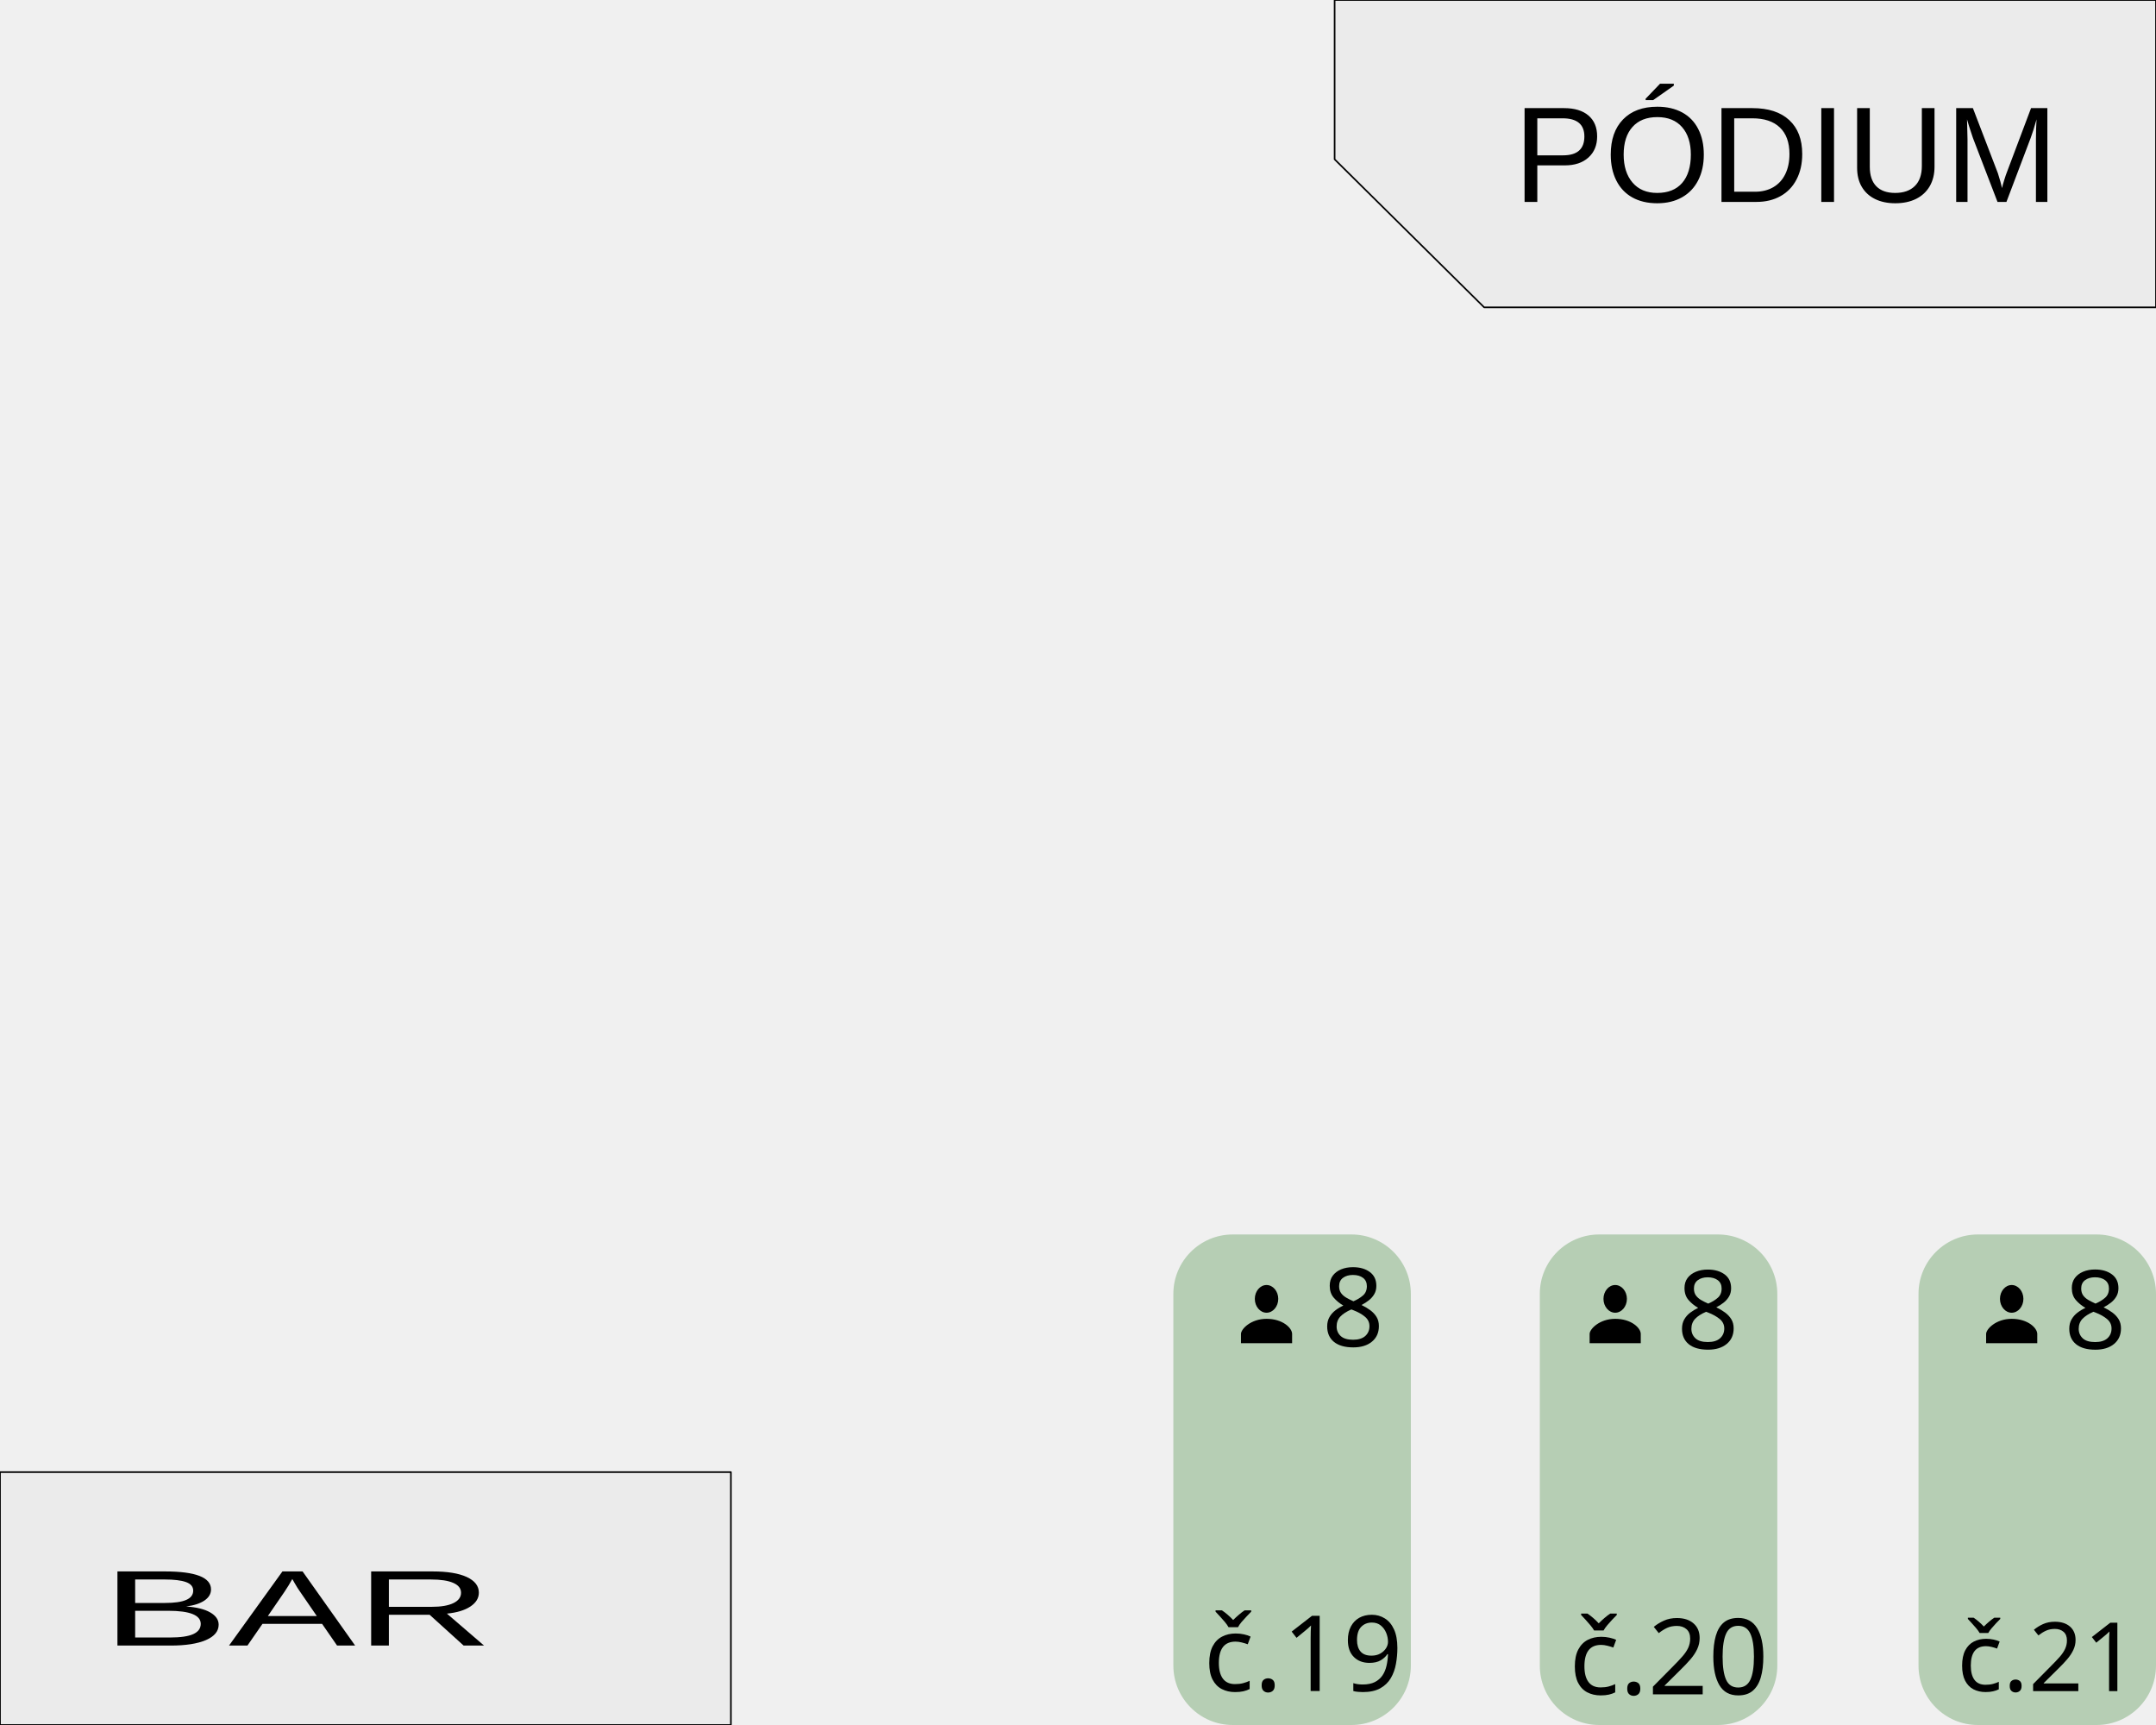
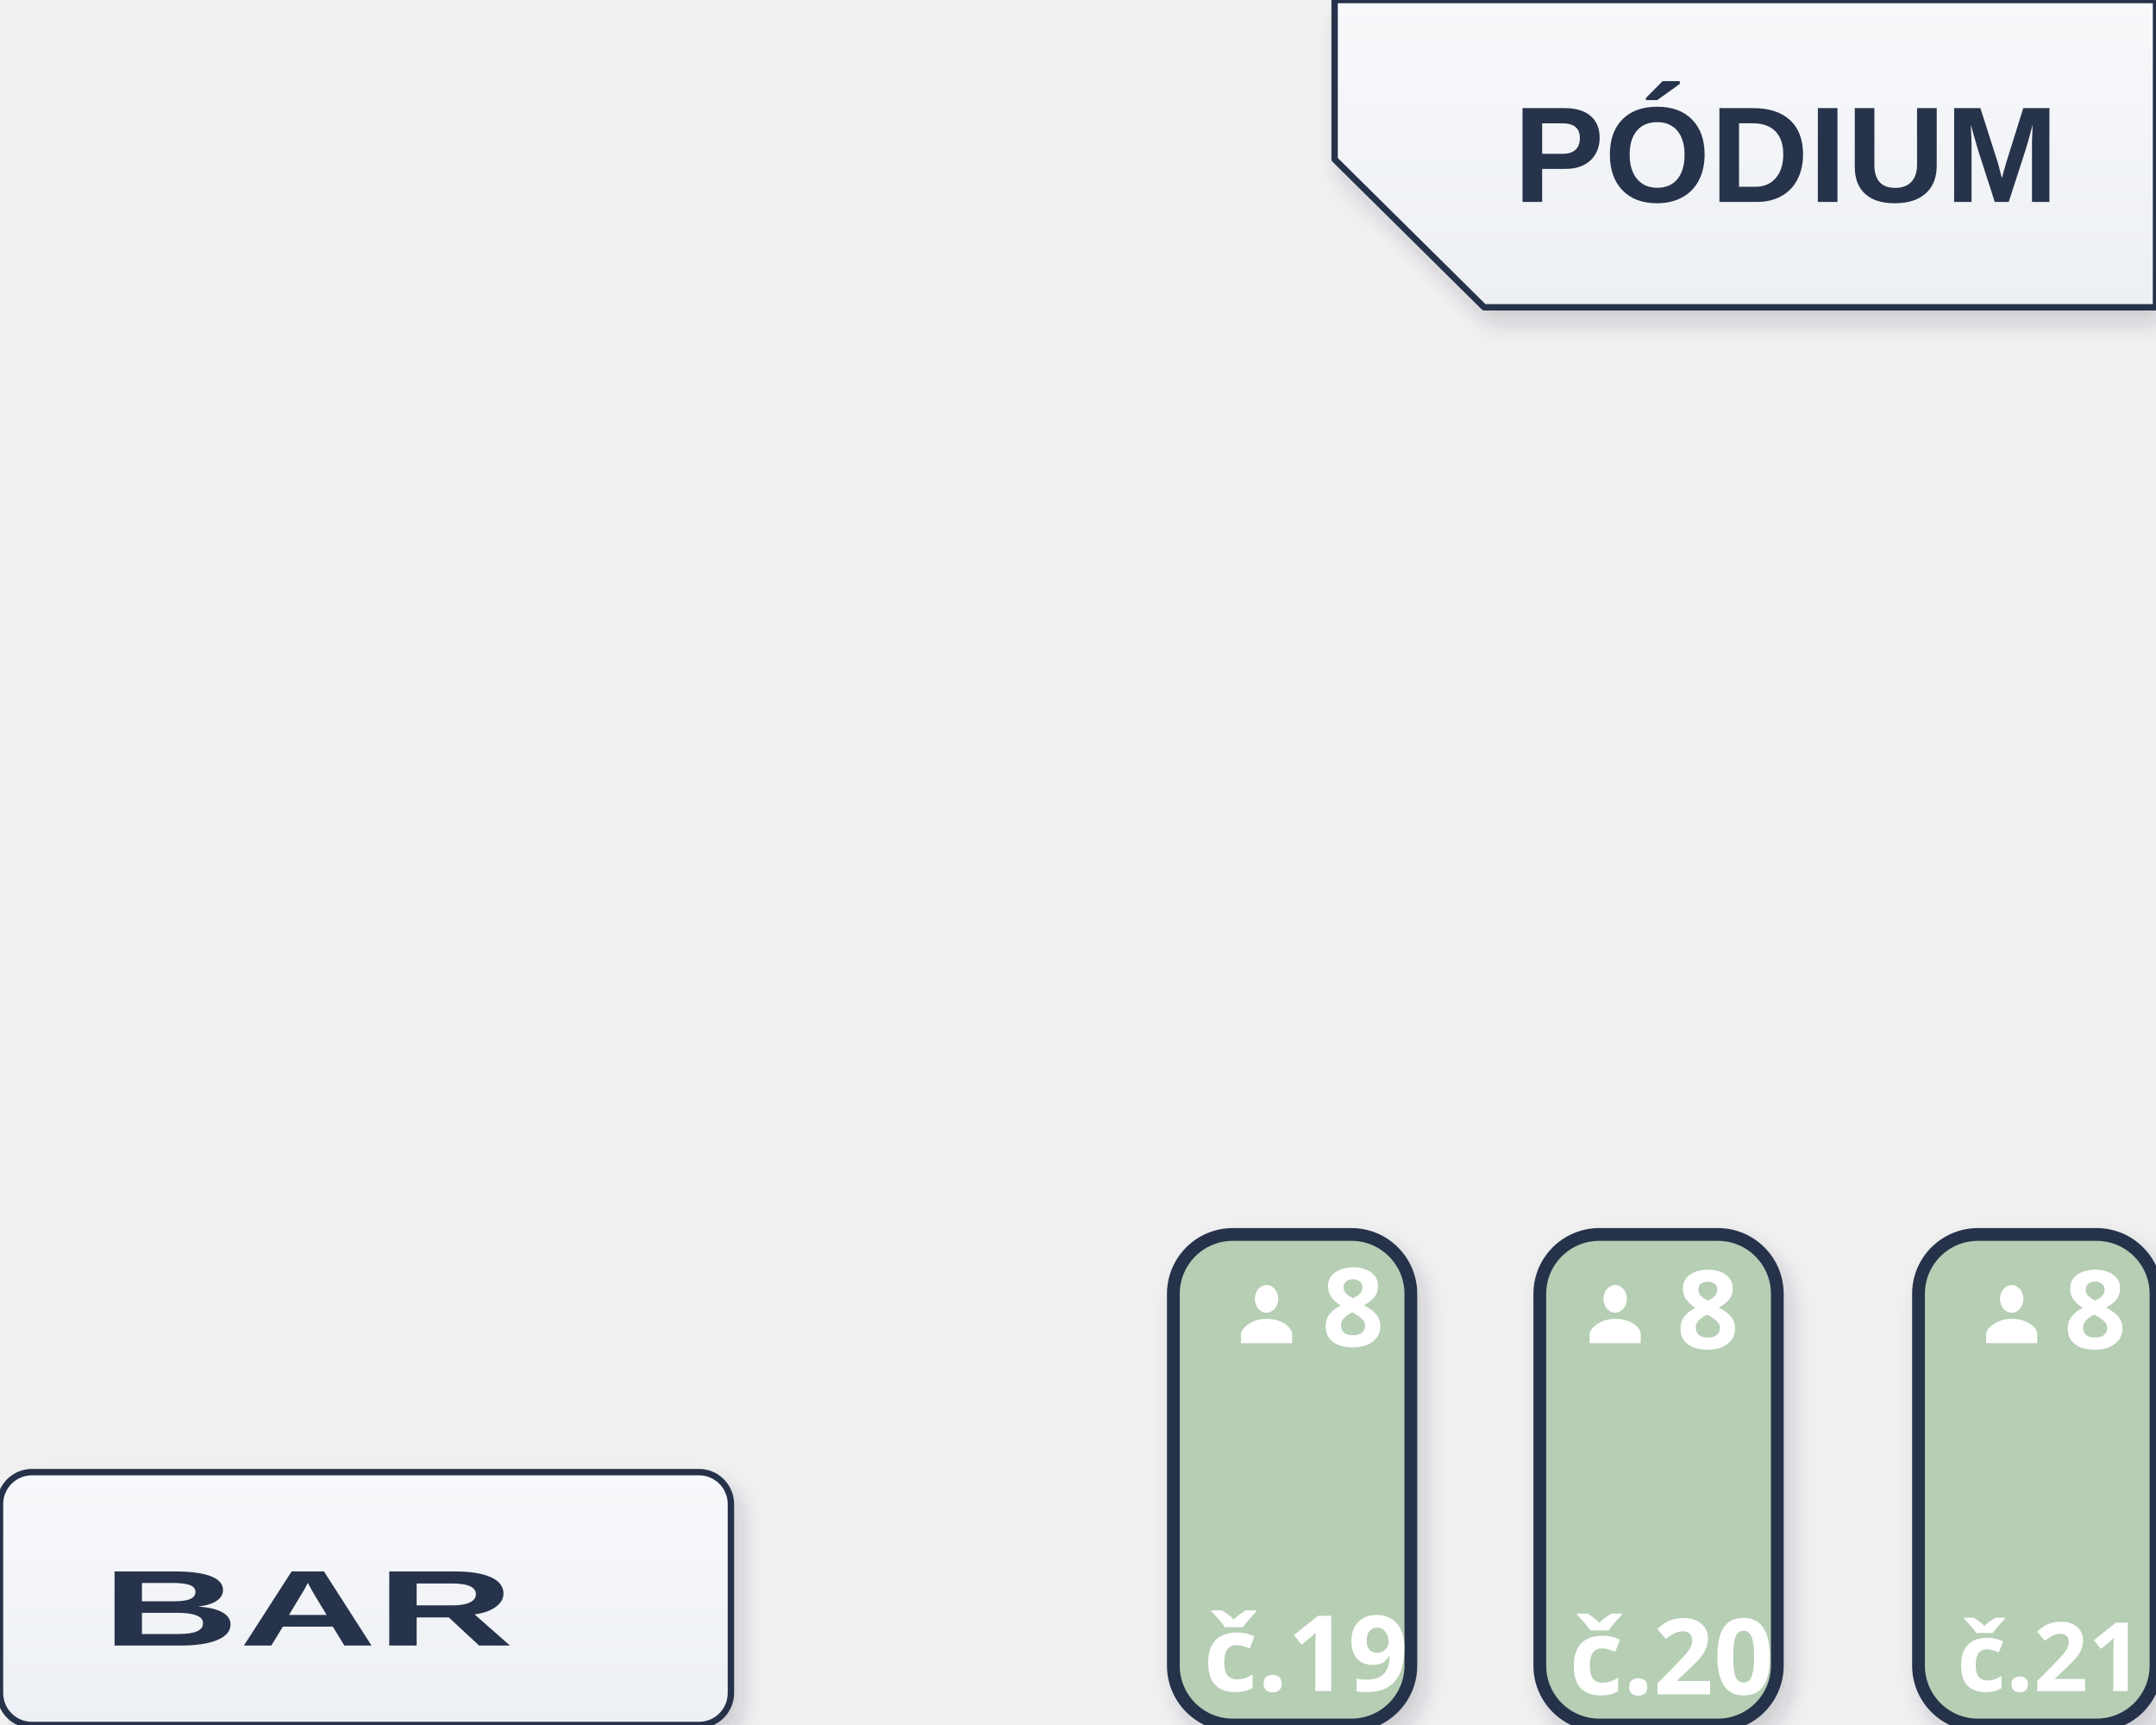
<svg xmlns="http://www.w3.org/2000/svg" width="100%" height="100%" viewBox="0 0 675 540" version="1.1" xml:space="preserve" style="fill-rule:evenodd;clip-rule:evenodd;stroke-linecap:round;stroke-linejoin:round;stroke-miterlimit:1.5;">
+   <defs>
+     <filter id="dropShadow" x="-25%" y="-25%" width="155%" height="155%">
+       <feDropShadow dx="2.5" dy="4" stdDeviation="3.2" flood-color="#26334a" flood-opacity="0.18" />
+     </filter>
+     <linearGradient id="labelGradient" x1="0%" y1="0%" x2="0%" y2="100%" gradientUnits="objectBoundingBox">
+       <stop offset="0%" stop-color="#f8f9fb" />
+       <stop offset="100%" stop-color="#eceff4" />
+     </linearGradient>
+   </defs>
  <g id="T21">
-     <path id="rectangleT21" d="M675,405.032l0,116.379c0,10.259 -8.329,18.588 -18.588,18.588l-37.177,0c-10.259,0 -18.588,-8.329 -18.588,-18.588l0,-116.379c0,-10.259 8.329,-18.588 18.588,-18.588l37.177,0c10.259,0 18.588,8.329 18.588,18.588Z" style="fill:#b6ceb4;" />
+     <path id="rectangleT21" d="M675,405.032l0,116.379c0,10.259 -8.329,18.588 -18.588,18.588l-37.177,0c-10.259,0 -18.588,-8.329 -18.588,-18.588l0,-116.379c0,-10.259 8.329,-18.588 18.588,-18.588l37.177,0c10.259,0 18.588,8.329 18.588,18.588Z" style="fill:#b6ceb4;stroke:#26334a;stroke-width:4px;" filter="url(#dropShadow)" />
    <g id="capacityT21" transform="matrix(34.2,0,0,34.2,663.5086,422.1739)" />
-     <text x="646.175px" y="422.174px" style="font-family:'Calibri', sans-serif;font-size:34.2px;">8</text>
+     <text x="646.175px" y="422.174px" style="font-family:'Calibri', sans-serif;font-size:34.2px;font-weight:700;fill:#ffffff;">8</text>
    <g id="numberT21" transform="matrix(30,0,0,30,663.3116,529.3916)" />
-     <text x="612.643px" y="529.392px" style="font-family:'Calibri', sans-serif;font-size:30px;">č.21</text>
-     <path d="M629.818,410.941c2.013,0 3.669,-1.959 3.669,-4.339c0,-2.381 -1.656,-4.339 -3.669,-4.339c-2.013,0 -3.669,1.959 -3.669,4.339c0,2.381 1.656,4.339 3.669,4.339Zm0,1.907c-4.878,0 -8.005,3.184 -8.005,4.734l0,2.895l16.011,0l0,-2.895c0,-1.875 -2.961,-4.734 -8.005,-4.734Z" style="fill-rule:nonzero;" />
+     <text x="612.643px" y="529.392px" style="font-family:'Calibri', sans-serif;font-size:30px;font-weight:700;fill:#ffffff;">č.21</text>
+     <path d="M629.818,410.941c2.013,0 3.669,-1.959 3.669,-4.339c0,-2.381 -1.656,-4.339 -3.669,-4.339c-2.013,0 -3.669,1.959 -3.669,4.339c0,2.381 1.656,4.339 3.669,4.339Zm0,1.907c-4.878,0 -8.005,3.184 -8.005,4.734l0,2.895l16.011,0l0,-2.895c0,-1.875 -2.961,-4.734 -8.005,-4.734Z" style="fill:#ffffff;" />
  </g>
  <g id="T20">
-     <path id="rectangleT20" d="M556.437,405.032l0,116.379c0,10.259 -8.329,18.588 -18.588,18.588l-37.177,0c-10.259,0 -18.588,-8.329 -18.588,-18.588l0,-116.379c0,-10.259 8.329,-18.588 18.588,-18.588l37.177,0c10.259,0 18.588,8.329 18.588,18.588Z" style="fill:#b6ceb4;" />
+     <path id="rectangleT20" d="M556.437,405.032l0,116.379c0,10.259 -8.329,18.588 -18.588,18.588l-37.177,0c-10.259,0 -18.588,-8.329 -18.588,-18.588l0,-116.379c0,-10.259 8.329,-18.588 18.588,-18.588l37.177,0c10.259,0 18.588,8.329 18.588,18.588Z" style="fill:#b6ceb4;stroke:#26334a;stroke-width:4px;" filter="url(#dropShadow)" />
    <g id="capacityT20" transform="matrix(34.16459,0,0,34.16459,542.2435,422.1627)" />
-     <text x="524.928px" y="422.163px" style="font-family:'Calibri', sans-serif;font-size:34.165px;">8</text>
+     <text x="524.928px" y="422.163px" style="font-family:'Calibri', sans-serif;font-size:34.165px;font-weight:700;fill:#ffffff;">8</text>
    <g id="numberT20" transform="matrix(33,0,0,33,546.9754,530.4045)" />
-     <text x="491.24px" y="530.405px" style="font-family:'Calibri', sans-serif;font-size:33px;">č.20</text>
-     <path d="M505.684,410.941c2.013,0 3.669,-1.959 3.669,-4.339c0,-2.381 -1.656,-4.339 -3.669,-4.339c-2.013,0 -3.669,1.959 -3.669,4.339c0,2.381 1.656,4.339 3.669,4.339Zm0,1.907c-4.878,0 -8.005,3.184 -8.005,4.734l0,2.895l16.011,0l0,-2.895c0,-1.875 -2.961,-4.734 -8.005,-4.734Z" style="fill-rule:nonzero;" />
+     <text x="491.24px" y="530.405px" style="font-family:'Calibri', sans-serif;font-size:33px;font-weight:700;fill:#ffffff;">č.20</text>
+     <path d="M505.684,410.941c2.013,0 3.669,-1.959 3.669,-4.339c0,-2.381 -1.656,-4.339 -3.669,-4.339c-2.013,0 -3.669,1.959 -3.669,4.339c0,2.381 1.656,4.339 3.669,4.339Zm0,1.907c-4.878,0 -8.005,3.184 -8.005,4.734l0,2.895l16.011,0l0,-2.895c0,-1.875 -2.961,-4.734 -8.005,-4.734Z" style="fill:#ffffff;" />
  </g>
  <g id="T19">
-     <path id="rectangleT19" d="M441.709,405.032l0,116.379c0,10.259 -8.329,18.588 -18.588,18.588l-37.177,0c-10.259,0 -18.588,-8.329 -18.588,-18.588l0,-116.379c0,-10.259 8.329,-18.588 18.588,-18.588l37.177,0c10.259,0 18.588,8.329 18.588,18.588Z" style="fill:#b6ceb4;" />
+     <path id="rectangleT19" d="M441.709,405.032l0,116.379c0,10.259 -8.329,18.588 -18.588,18.588l-37.177,0c-10.259,0 -18.588,-8.329 -18.588,-18.588l0,-116.379c0,-10.259 8.329,-18.588 18.588,-18.588l37.177,0c10.259,0 18.588,8.329 18.588,18.588Z" style="fill:#b6ceb4;stroke:#26334a;stroke-width:4px;" filter="url(#dropShadow)" />
    <g id="capacityT19" transform="matrix(34.2,0,0,34.2,431.1753,421.4473)" />
-     <text x="413.842px" y="421.447px" style="font-family:'Calibri', sans-serif;font-size:34.2px;">8</text>
+     <text x="413.842px" y="421.447px" style="font-family:'Calibri', sans-serif;font-size:34.2px;font-weight:700;fill:#ffffff;">8</text>
    <g id="numberT19" transform="matrix(32.99143,0,0,32.99143,432.506,529.3638)" />
-     <text x="376.785px" y="529.364px" style="font-family:'Calibri', sans-serif;font-size:32.991px;">č.19</text>
-     <path d="M396.527,410.941c2.013,0 3.669,-1.959 3.669,-4.339c0,-2.381 -1.656,-4.339 -3.669,-4.339c-2.013,0 -3.669,1.959 -3.669,4.339c0,2.381 1.656,4.339 3.669,4.339Zm0,1.907c-4.878,0 -8.005,3.184 -8.005,4.734l0,2.895l16.011,0l0,-2.895c0,-1.875 -2.961,-4.734 -8.005,-4.734Z" style="fill-rule:nonzero;" />
+     <text x="376.785px" y="529.364px" style="font-family:'Calibri', sans-serif;font-size:32.991px;font-weight:700;fill:#ffffff;">č.19</text>
+     <path d="M396.527,410.941c2.013,0 3.669,-1.959 3.669,-4.339c0,-2.381 -1.656,-4.339 -3.669,-4.339c-2.013,0 -3.669,1.959 -3.669,4.339c0,2.381 1.656,4.339 3.669,4.339Zm0,1.907c-4.878,0 -8.005,3.184 -8.005,4.734l0,2.895l16.011,0l0,-2.895c0,-1.875 -2.961,-4.734 -8.005,-4.734Z" style="fill:#ffffff;" />
  </g>
  <g id="nonClick">
-     <rect x="0" y="460.838" width="228.832" height="79.162" style="fill:#ebebeb;stroke:#000;stroke-width:0.5px;" />
+     <rect x="0" y="460.838" width="228.832" height="79.162" rx="10" ry="10" style="fill:url(#labelGradient);stroke:#26334a;stroke-width:2px;" filter="url(#dropShadow)" />
    <g transform="matrix(1,0,0,0.56646,0,46.9671)">
      <g transform="matrix(59.54466,0,0,59.54466,154.312,826.4766)" />
-       <text x="31.879px" y="826.477px" style="font-family:'ArialMT', 'Arial', sans-serif;font-size:59.545px;">BAR</text>
+       <text x="31.879px" y="826.477px" style="font-family:'ArialMT', 'Arial', sans-serif;font-size:59.545px;font-weight:700;fill:#26334a;">BAR</text>
    </g>
-     <path d="M675,96.208l-210.342,0l-46.815,-46.332l0,-49.876l257.157,0l0,96.208Z" style="fill:#ebebeb;stroke:#000;stroke-width:0.5px;" />
+     <path d="M675,96.208l-210.342,0l-46.815,-46.332l0,-49.876l257.157,0l0,96.208Z" style="fill:url(#labelGradient);stroke:#26334a;stroke-width:2px;" filter="url(#dropShadow)" />
    <g transform="matrix(42.66667,0,0,42.66667,644.4839,63.2081)" />
-     <text x="473.817px" y="63.208px" style="font-family:'ArialMT', 'Arial', sans-serif;font-size:42.667px;">PÓDIUM</text>
+     <text x="473.817px" y="63.208px" style="font-family:'ArialMT', 'Arial', sans-serif;font-size:42.667px;font-weight:700;fill:#26334a;">PÓDIUM</text>
  </g>
</svg>
